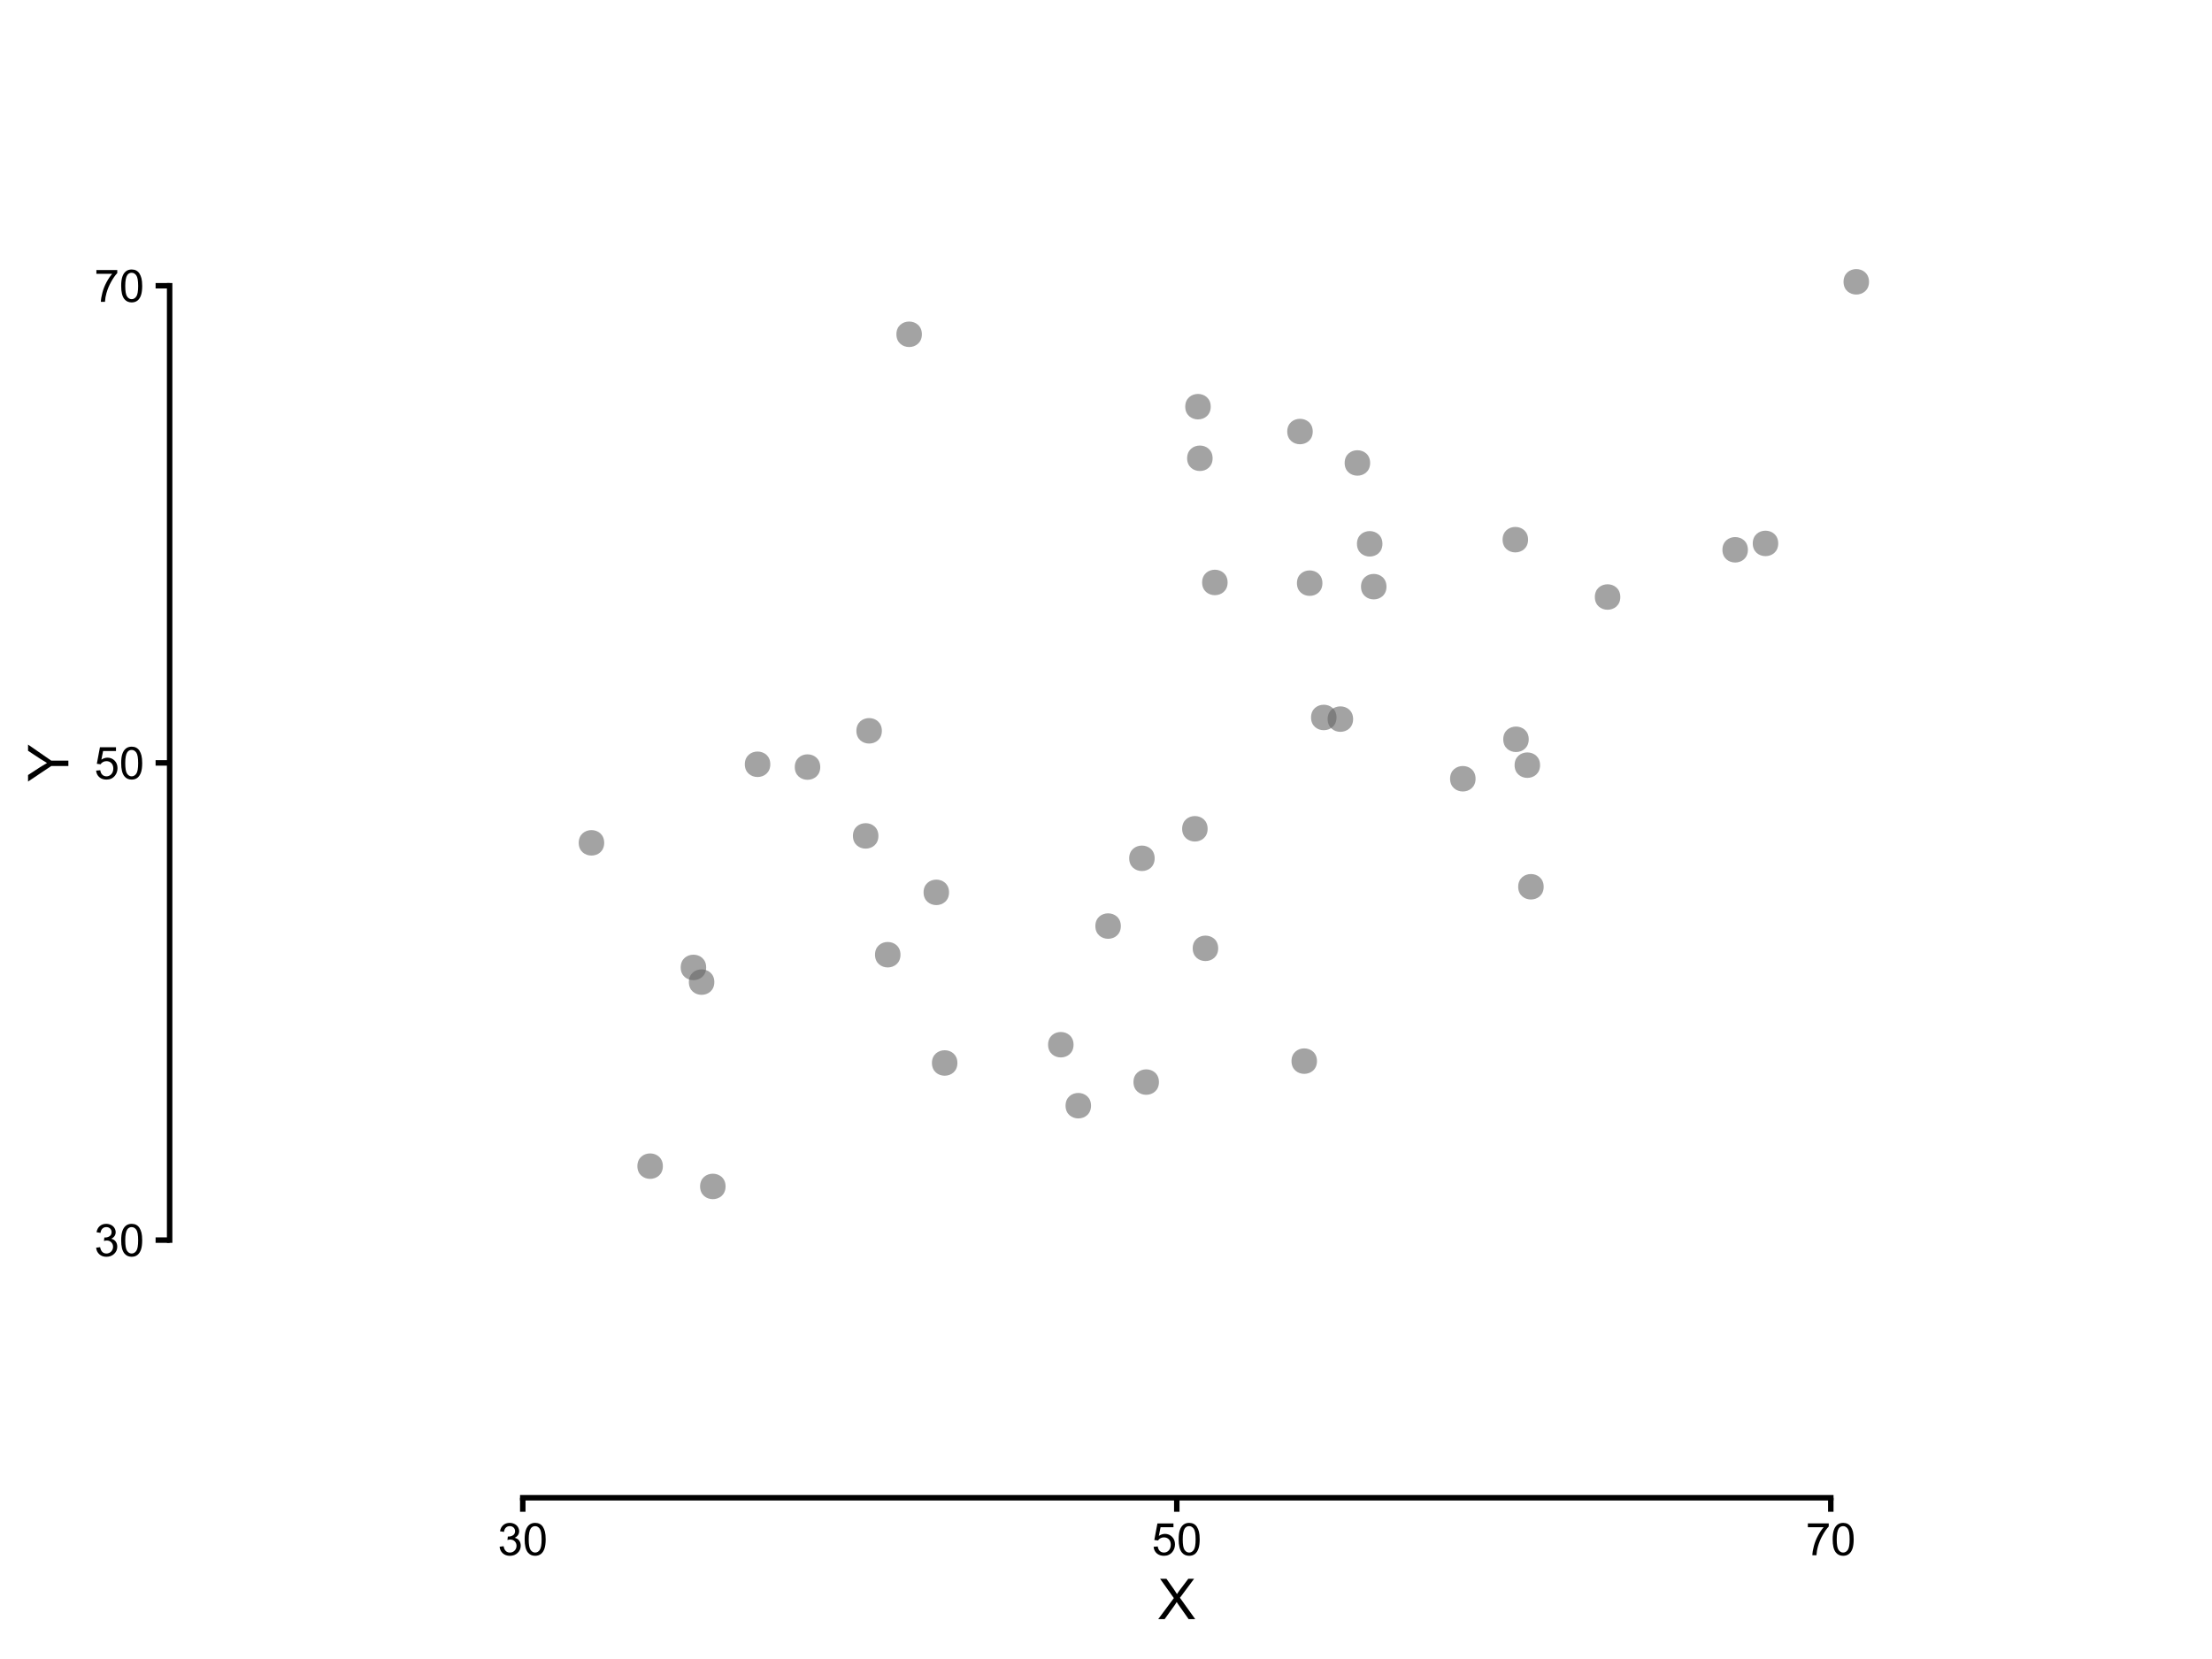
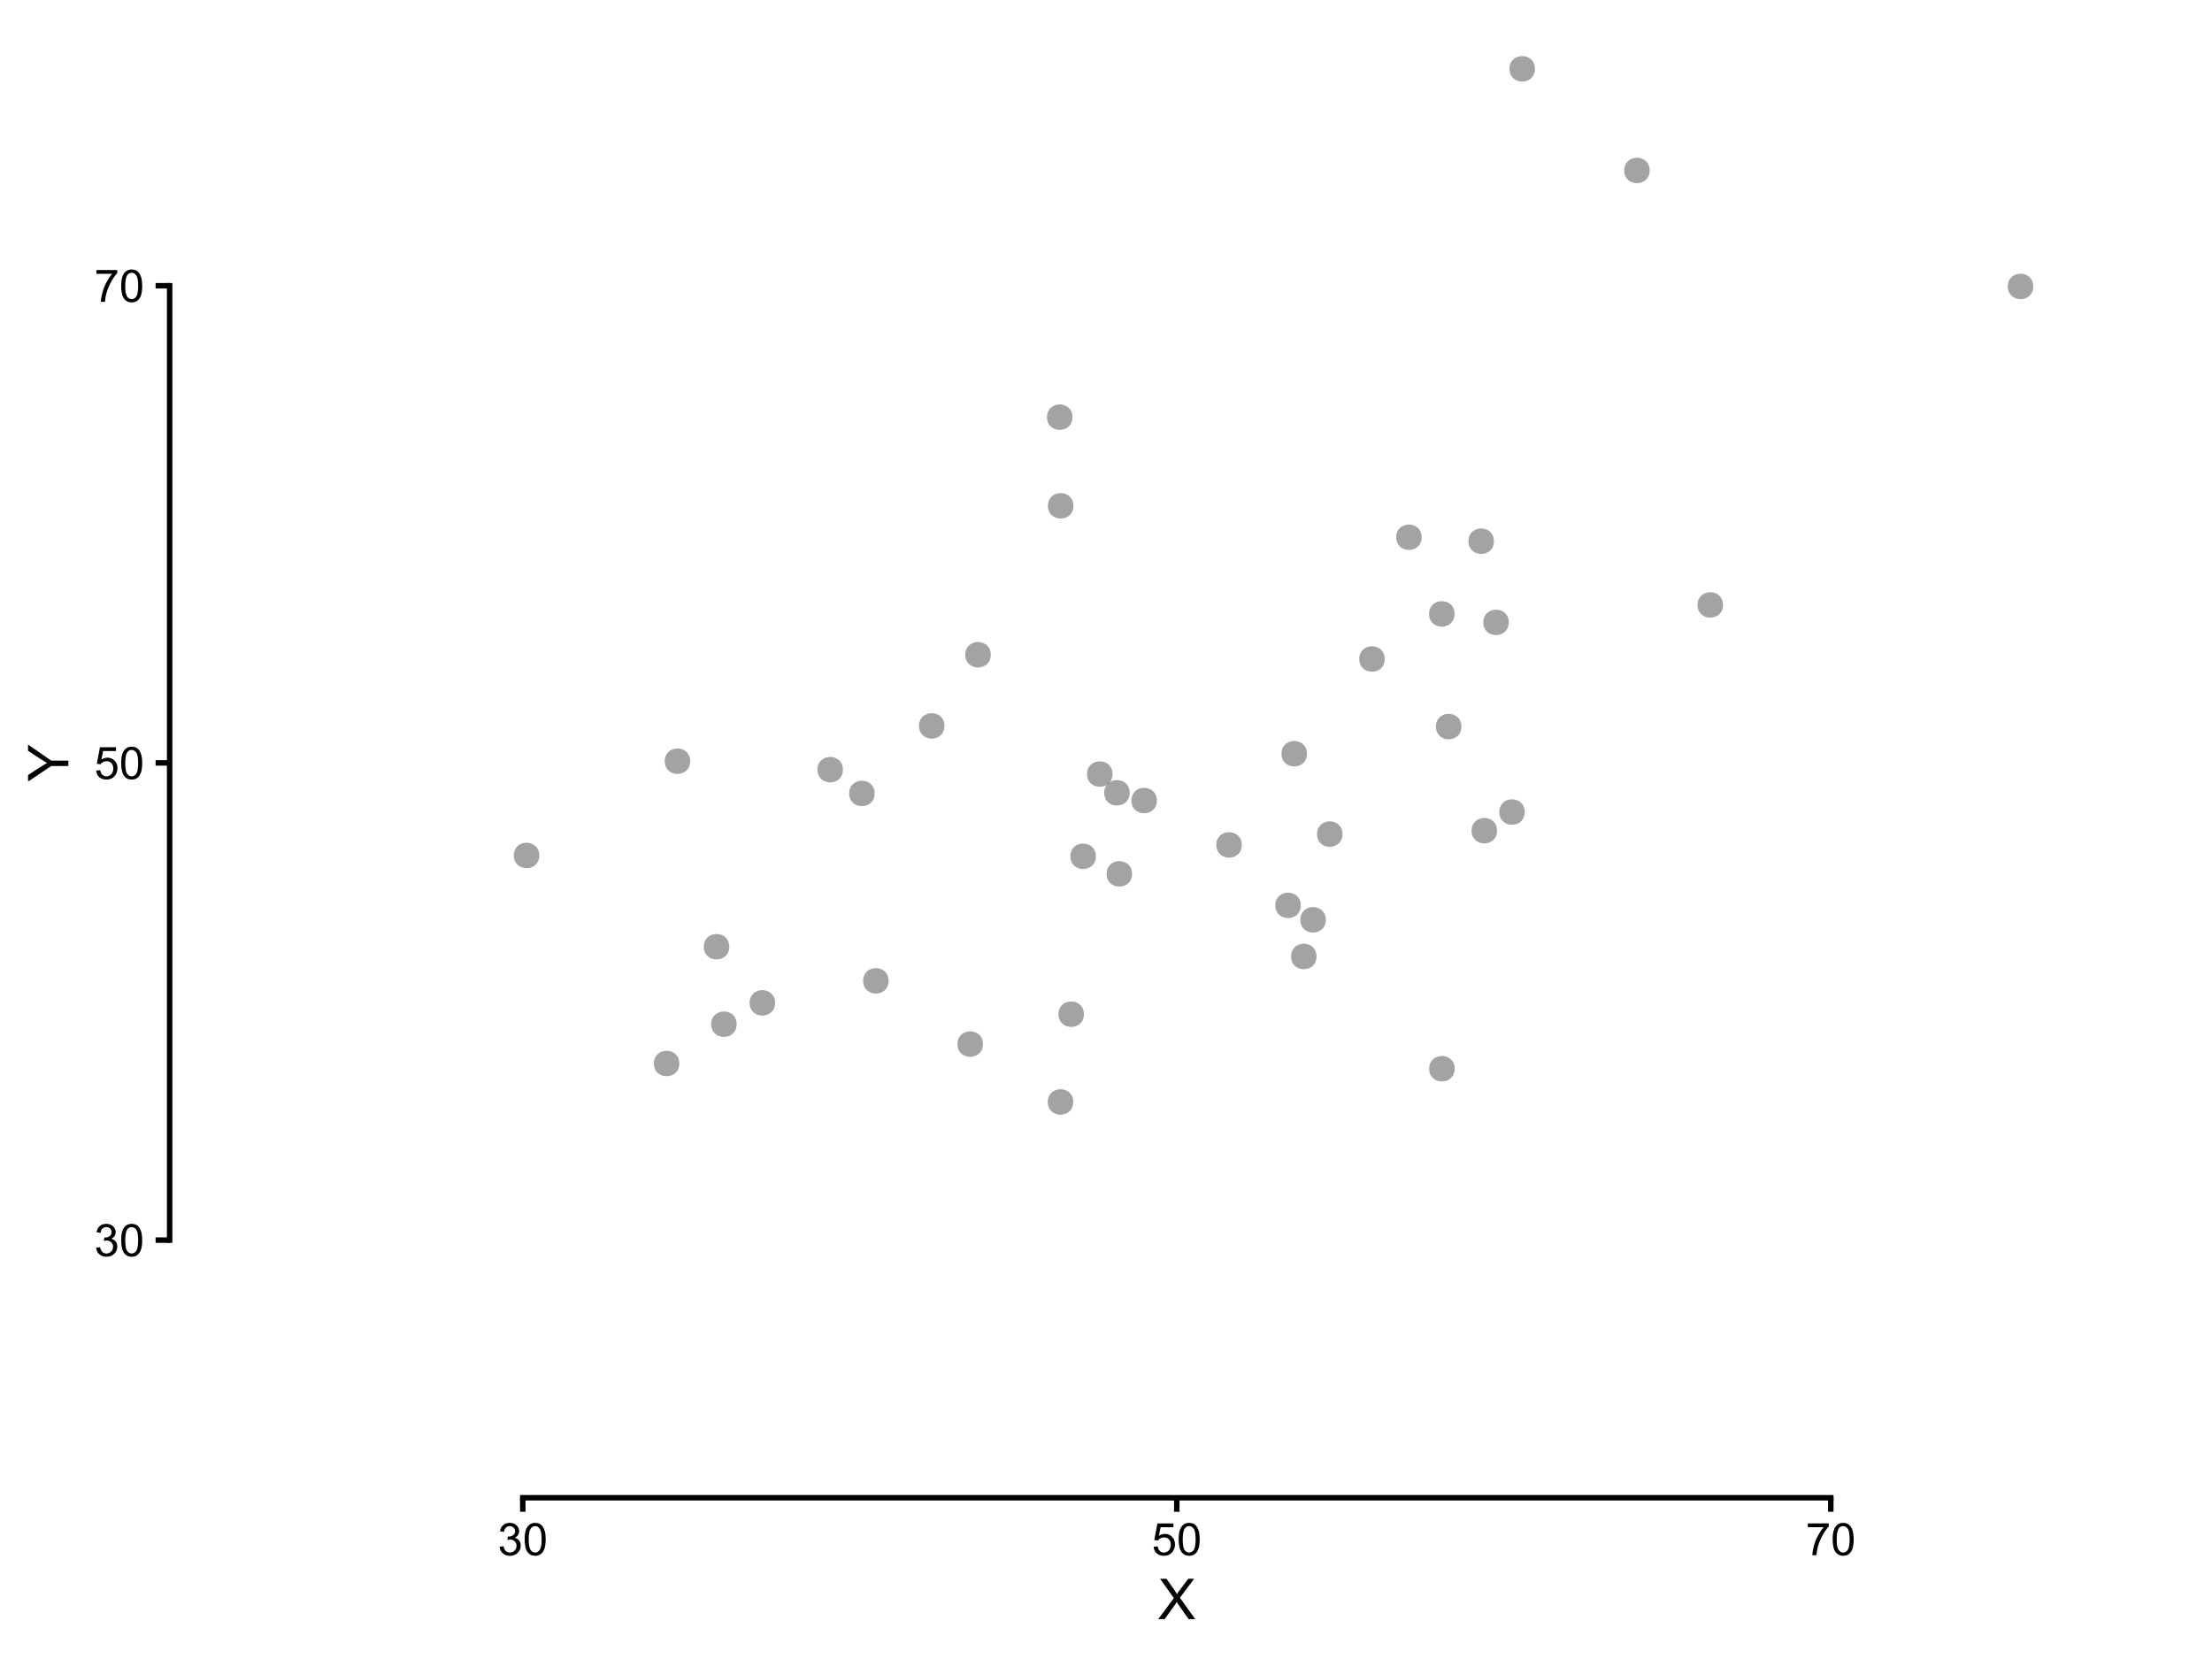
<svg xmlns="http://www.w3.org/2000/svg" xmlns:xlink="http://www.w3.org/1999/xlink" width="432pt" height="324pt" viewBox="0 0 432 324">
  <defs>
    <g>
      <g id="glyph-0-0">
        <path d="M 0.371 -1.664 L 1.145 -1.766 C 1.23 -1.324 1.383 -1.008 1.598 -0.816 C 1.809 -0.621 2.066 -0.527 2.375 -0.527 C 2.734 -0.527 3.043 -0.652 3.297 -0.906 C 3.547 -1.156 3.672 -1.469 3.676 -1.844 C 3.672 -2.195 3.555 -2.488 3.324 -2.719 C 3.09 -2.949 2.797 -3.062 2.441 -3.066 C 2.293 -3.062 2.109 -3.035 1.895 -2.98 L 1.98 -3.66 C 2.031 -3.652 2.07 -3.648 2.105 -3.652 C 2.434 -3.648 2.73 -3.734 2.996 -3.91 C 3.254 -4.078 3.387 -4.344 3.391 -4.703 C 3.387 -4.984 3.289 -5.219 3.102 -5.406 C 2.906 -5.59 2.66 -5.684 2.359 -5.688 C 2.055 -5.684 1.805 -5.59 1.605 -5.402 C 1.402 -5.215 1.273 -4.93 1.219 -4.555 L 0.445 -4.691 C 0.539 -5.207 0.754 -5.609 1.09 -5.895 C 1.426 -6.18 1.844 -6.32 2.344 -6.324 C 2.688 -6.32 3.004 -6.246 3.293 -6.102 C 3.582 -5.953 3.801 -5.754 3.953 -5.5 C 4.105 -5.242 4.184 -4.973 4.184 -4.688 C 4.184 -4.414 4.109 -4.164 3.965 -3.945 C 3.816 -3.719 3.602 -3.543 3.316 -3.41 C 3.688 -3.324 3.977 -3.145 4.184 -2.875 C 4.391 -2.602 4.492 -2.262 4.496 -1.859 C 4.492 -1.305 4.293 -0.84 3.895 -0.461 C 3.492 -0.078 2.984 0.109 2.371 0.113 C 1.816 0.109 1.355 -0.051 0.992 -0.379 C 0.625 -0.707 0.418 -1.137 0.371 -1.664 Z M 0.371 -1.664 " />
      </g>
      <g id="glyph-0-1">
        <path d="M 0.367 -3.105 C 0.363 -3.848 0.438 -4.445 0.594 -4.902 C 0.742 -5.355 0.973 -5.707 1.277 -5.953 C 1.578 -6.199 1.957 -6.32 2.418 -6.324 C 2.754 -6.32 3.051 -6.254 3.309 -6.121 C 3.562 -5.984 3.773 -5.789 3.938 -5.531 C 4.102 -5.273 4.23 -4.961 4.328 -4.594 C 4.422 -4.227 4.469 -3.73 4.473 -3.105 C 4.469 -2.367 4.395 -1.77 4.242 -1.316 C 4.09 -0.859 3.863 -0.508 3.562 -0.262 C 3.258 -0.016 2.875 0.105 2.418 0.109 C 1.809 0.105 1.332 -0.109 0.988 -0.547 C 0.57 -1.066 0.363 -1.922 0.367 -3.105 Z M 1.16 -3.105 C 1.16 -2.07 1.281 -1.379 1.523 -1.039 C 1.766 -0.695 2.062 -0.527 2.418 -0.527 C 2.773 -0.527 3.074 -0.699 3.316 -1.043 C 3.559 -1.387 3.68 -2.074 3.68 -3.105 C 3.68 -4.145 3.559 -4.832 3.316 -5.172 C 3.074 -5.512 2.77 -5.684 2.41 -5.684 C 2.051 -5.684 1.77 -5.531 1.559 -5.234 C 1.293 -4.844 1.16 -4.137 1.16 -3.105 Z M 1.16 -3.105 " />
      </g>
      <g id="glyph-0-2">
        <path d="M 0.367 -1.648 L 1.176 -1.719 C 1.234 -1.32 1.375 -1.023 1.594 -0.824 C 1.812 -0.625 2.078 -0.527 2.391 -0.527 C 2.762 -0.527 3.074 -0.668 3.336 -0.949 C 3.59 -1.23 3.719 -1.602 3.723 -2.066 C 3.719 -2.504 3.594 -2.852 3.348 -3.109 C 3.098 -3.363 2.773 -3.492 2.375 -3.492 C 2.125 -3.492 1.902 -3.434 1.703 -3.32 C 1.5 -3.207 1.344 -3.062 1.23 -2.883 L 0.504 -2.977 L 1.113 -6.215 L 4.246 -6.215 L 4.246 -5.473 L 1.73 -5.473 L 1.391 -3.781 C 1.766 -4.039 2.164 -4.172 2.582 -4.176 C 3.129 -4.172 3.594 -3.98 3.973 -3.605 C 4.352 -3.223 4.539 -2.734 4.543 -2.137 C 4.539 -1.562 4.375 -1.07 4.043 -0.656 C 3.637 -0.148 3.086 0.105 2.391 0.109 C 1.816 0.105 1.348 -0.051 0.984 -0.371 C 0.621 -0.691 0.414 -1.117 0.367 -1.648 Z M 0.367 -1.648 " />
      </g>
      <g id="glyph-0-3">
        <path d="M 0.418 -5.473 L 0.418 -6.219 L 4.496 -6.219 L 4.496 -5.617 C 4.09 -5.188 3.691 -4.621 3.301 -3.914 C 2.902 -3.203 2.602 -2.473 2.391 -1.73 C 2.234 -1.199 2.133 -0.625 2.094 0 L 1.297 0 C 1.305 -0.492 1.402 -1.09 1.59 -1.793 C 1.773 -2.496 2.043 -3.172 2.391 -3.824 C 2.738 -4.477 3.109 -5.027 3.504 -5.473 Z M 0.418 -5.473 " />
      </g>
      <g id="glyph-1-0">
        <path d="M 0.047 0 L 3.094 -4.102 L 0.406 -7.875 L 1.648 -7.875 L 3.078 -5.855 C 3.371 -5.434 3.582 -5.113 3.711 -4.887 C 3.883 -5.172 4.094 -5.469 4.336 -5.785 L 5.918 -7.875 L 7.051 -7.875 L 4.285 -4.164 L 7.266 0 L 5.977 0 L 3.996 -2.809 C 3.883 -2.965 3.766 -3.141 3.652 -3.336 C 3.473 -3.047 3.348 -2.852 3.277 -2.746 L 1.301 0 Z M 0.047 0 " />
      </g>
      <g id="glyph-2-0">
        <path d="M 0 -3.066 L -3.336 -3.066 L -7.875 -0.031 L -7.875 -1.301 L -5.5 -2.852 C -5.055 -3.137 -4.609 -3.402 -4.168 -3.652 C -4.574 -3.887 -5.039 -4.176 -5.559 -4.512 L -7.875 -6.039 L -7.875 -7.25 L -3.336 -4.109 L 0 -4.109 Z M 0 -3.066 " />
      </g>
    </g>
    <clipPath id="clip-0">
      <path clip-rule="nonzero" d="M 33.129 5.48 L 426.523 5.48 L 426.523 292.512 L 33.129 292.512 Z M 33.129 5.48 " />
    </clipPath>
  </defs>
  <rect x="-43.2" y="-32.4" width="518.4" height="388.8" fill="rgb(100%, 100%, 100%)" fill-opacity="1" />
  <rect x="-43.2" y="-32.4" width="518.4" height="388.8" fill="rgb(100%, 100%, 100%)" fill-opacity="1" />
  <path fill="none" stroke-width="1.067" stroke-linecap="round" stroke-linejoin="round" stroke="rgb(100%, 100%, 100%)" stroke-opacity="1" stroke-miterlimit="10" d="M 0 324 L 432 324 L 432 0 L 0 0 Z M 0 324 " />
  <g clip-path="url(#clip-0)">
    <path fill-rule="nonzero" fill="rgb(100%, 100%, 100%)" fill-opacity="1" d="M 33.129 292.508 L 426.523 292.508 L 426.523 5.477 L 33.129 5.477 Z M 33.129 292.508 " />
  </g>
-   <path fill-rule="nonzero" fill="rgb(40%, 40%, 40%)" fill-opacity="0.6" d="M 160.195 149.809 C 160.195 153.125 155.219 153.125 155.219 149.809 C 155.219 146.488 160.195 146.488 160.195 149.809 " />
-   <path fill-rule="nonzero" fill="rgb(40%, 40%, 40%)" fill-opacity="0.6" d="M 175.863 186.453 C 175.863 189.77 170.887 189.77 170.887 186.453 C 170.887 183.137 175.863 183.137 175.863 186.453 " />
-   <path fill-rule="nonzero" fill="rgb(40%, 40%, 40%)" fill-opacity="0.6" d="M 185.348 174.273 C 185.348 177.594 180.371 177.594 180.371 174.273 C 180.371 170.957 185.348 170.957 185.348 174.273 " />
-   <path fill-rule="nonzero" fill="rgb(40%, 40%, 40%)" fill-opacity="0.6" d="M 270.777 114.57 C 270.777 117.891 265.801 117.891 265.801 114.57 C 265.801 111.254 270.777 111.254 270.777 114.57 " />
-   <path fill-rule="nonzero" fill="rgb(40%, 40%, 40%)" fill-opacity="0.6" d="M 341.363 107.375 C 341.363 110.691 336.387 110.691 336.387 107.375 C 336.387 104.059 341.363 104.059 341.363 107.375 " />
-   <path fill-rule="nonzero" fill="rgb(40%, 40%, 40%)" fill-opacity="0.6" d="M 269.988 106.207 C 269.988 109.523 265.012 109.523 265.012 106.207 C 265.012 102.891 269.988 102.891 269.988 106.207 " />
-   <path fill-rule="nonzero" fill="rgb(40%, 40%, 40%)" fill-opacity="0.6" d="M 150.438 149.262 C 150.438 152.582 145.461 152.582 145.461 149.262 C 145.461 145.945 150.438 145.945 150.438 149.262 " />
-   <path fill-rule="nonzero" fill="rgb(40%, 40%, 40%)" fill-opacity="0.6" d="M 180.043 65.285 C 180.043 68.605 175.066 68.605 175.066 65.285 C 175.066 61.969 180.043 61.969 180.043 65.285 " />
-   <path fill-rule="nonzero" fill="rgb(40%, 40%, 40%)" fill-opacity="0.6" d="M 118 164.605 C 118 167.922 113.023 167.922 113.023 164.605 C 113.023 161.285 118 161.285 118 164.605 " />
-   <path fill-rule="nonzero" fill="rgb(40%, 40%, 40%)" fill-opacity="0.6" d="M 172.227 142.73 C 172.227 146.047 167.25 146.047 167.25 142.73 C 167.25 139.41 172.227 139.41 172.227 142.73 " />
-   <path fill-rule="nonzero" fill="rgb(40%, 40%, 40%)" fill-opacity="0.6" d="M 129.457 227.746 C 129.457 231.062 124.48 231.062 124.48 227.746 C 124.48 224.43 129.457 224.43 129.457 227.746 " />
-   <path fill-rule="nonzero" fill="rgb(40%, 40%, 40%)" fill-opacity="0.6" d="M 186.98 207.598 C 186.98 210.918 182.004 210.918 182.004 207.598 C 182.004 204.281 186.98 204.281 186.98 207.598 " />
-   <path fill-rule="nonzero" fill="rgb(40%, 40%, 40%)" fill-opacity="0.6" d="M 258.266 113.891 C 258.266 117.207 253.289 117.207 253.289 113.891 C 253.289 110.57 258.266 110.57 258.266 113.891 " />
-   <path fill-rule="nonzero" fill="rgb(40%, 40%, 40%)" fill-opacity="0.6" d="M 301.477 173.184 C 301.477 176.504 296.5 176.504 296.5 173.184 C 296.5 169.867 301.477 169.867 301.477 173.184 " />
-   <path fill-rule="nonzero" fill="rgb(40%, 40%, 40%)" fill-opacity="0.6" d="M 209.664 204.031 C 209.664 207.348 204.688 207.348 204.688 204.031 C 204.688 200.715 209.664 200.715 209.664 204.031 " />
-   <path fill-rule="nonzero" fill="rgb(40%, 40%, 40%)" fill-opacity="0.6" d="M 137.914 188.938 C 137.914 192.254 132.938 192.254 132.938 188.938 C 132.938 185.617 137.914 185.617 137.914 188.938 " />
-   <path fill-rule="nonzero" fill="rgb(40%, 40%, 40%)" fill-opacity="0.6" d="M 288.176 152.086 C 288.176 155.406 283.199 155.406 283.199 152.086 C 283.199 148.77 288.176 148.77 288.176 152.086 " />
-   <path fill-rule="nonzero" fill="rgb(40%, 40%, 40%)" fill-opacity="0.6" d="M 226.34 211.328 C 226.34 214.645 221.363 214.645 221.363 211.328 C 221.363 208.012 226.34 208.012 226.34 211.328 " />
-   <path fill-rule="nonzero" fill="rgb(40%, 40%, 40%)" fill-opacity="0.6" d="M 225.504 167.625 C 225.504 170.945 220.527 170.945 220.527 167.625 C 220.527 164.309 225.504 164.309 225.504 167.625 " />
-   <path fill-rule="nonzero" fill="rgb(40%, 40%, 40%)" fill-opacity="0.6" d="M 365.016 55.039 C 365.016 58.355 360.039 58.355 360.039 55.039 C 360.039 51.719 365.016 51.719 365.016 55.039 " />
-   <path fill-rule="nonzero" fill="rgb(40%, 40%, 40%)" fill-opacity="0.6" d="M 298.43 105.395 C 298.43 108.715 293.453 108.715 293.453 105.395 C 293.453 102.078 298.43 102.078 298.43 105.395 " />
-   <path fill-rule="nonzero" fill="rgb(40%, 40%, 40%)" fill-opacity="0.6" d="M 235.848 161.863 C 235.848 165.18 230.871 165.18 230.871 161.863 C 230.871 158.543 235.848 158.543 235.848 161.863 " />
-   <path fill-rule="nonzero" fill="rgb(40%, 40%, 40%)" fill-opacity="0.6" d="M 237.91 185.207 C 237.91 188.527 232.934 188.527 232.934 185.207 C 232.934 181.891 237.91 181.891 237.91 185.207 " />
-   <path fill-rule="nonzero" fill="rgb(40%, 40%, 40%)" fill-opacity="0.6" d="M 141.703 231.707 C 141.703 235.027 136.727 235.027 136.727 231.707 C 136.727 228.391 141.703 228.391 141.703 231.707 " />
-   <path fill-rule="nonzero" fill="rgb(40%, 40%, 40%)" fill-opacity="0.6" d="M 298.559 144.383 C 298.559 147.703 293.582 147.703 293.582 144.383 C 293.582 141.066 298.559 141.066 298.559 144.383 " />
-   <path fill-rule="nonzero" fill="rgb(40%, 40%, 40%)" fill-opacity="0.6" d="M 316.445 116.598 C 316.445 119.914 311.469 119.914 311.469 116.598 C 311.469 113.277 316.445 113.277 316.445 116.598 " />
-   <path fill-rule="nonzero" fill="rgb(40%, 40%, 40%)" fill-opacity="0.6" d="M 139.508 191.801 C 139.508 195.121 134.531 195.121 134.531 191.801 C 134.531 188.484 139.508 188.484 139.508 191.801 " />
-   <path fill-rule="nonzero" fill="rgb(40%, 40%, 40%)" fill-opacity="0.6" d="M 239.75 113.754 C 239.75 117.07 234.773 117.07 234.773 113.754 C 234.773 110.434 239.75 110.434 239.75 113.754 " />
-   <path fill-rule="nonzero" fill="rgb(40%, 40%, 40%)" fill-opacity="0.6" d="M 236.453 79.422 C 236.453 82.742 231.477 82.742 231.477 79.422 C 231.477 76.105 236.453 76.105 236.453 79.422 " />
-   <path fill-rule="nonzero" fill="rgb(40%, 40%, 40%)" fill-opacity="0.6" d="M 264.262 140.438 C 264.262 143.758 259.285 143.758 259.285 140.438 C 259.285 137.121 264.262 137.121 264.262 140.438 " />
-   <path fill-rule="nonzero" fill="rgb(40%, 40%, 40%)" fill-opacity="0.6" d="M 347.285 106.129 C 347.285 109.445 342.309 109.445 342.309 106.129 C 342.309 102.809 347.285 102.809 347.285 106.129 " />
-   <path fill-rule="nonzero" fill="rgb(40%, 40%, 40%)" fill-opacity="0.6" d="M 300.773 149.434 C 300.773 152.754 295.797 152.754 295.797 149.434 C 295.797 146.117 300.773 146.117 300.773 149.434 " />
-   <path fill-rule="nonzero" fill="rgb(40%, 40%, 40%)" fill-opacity="0.6" d="M 213.078 215.938 C 213.078 219.258 208.102 219.258 208.102 215.938 C 208.102 212.621 213.078 212.621 213.078 215.938 " />
-   <path fill-rule="nonzero" fill="rgb(40%, 40%, 40%)" fill-opacity="0.6" d="M 256.375 84.277 C 256.375 87.594 251.398 87.594 251.398 84.277 C 251.398 80.961 256.375 80.961 256.375 84.277 " />
-   <path fill-rule="nonzero" fill="rgb(40%, 40%, 40%)" fill-opacity="0.6" d="M 267.586 90.414 C 267.586 93.73 262.609 93.73 262.609 90.414 C 262.609 87.098 267.586 87.098 267.586 90.414 " />
-   <path fill-rule="nonzero" fill="rgb(40%, 40%, 40%)" fill-opacity="0.6" d="M 171.551 163.25 C 171.551 166.566 166.574 166.566 166.574 163.25 C 166.574 159.934 171.551 159.934 171.551 163.25 " />
-   <path fill-rule="nonzero" fill="rgb(40%, 40%, 40%)" fill-opacity="0.6" d="M 261.02 140.121 C 261.02 143.438 256.043 143.438 256.043 140.121 C 256.043 136.801 261.02 136.801 261.02 140.121 " />
-   <path fill-rule="nonzero" fill="rgb(40%, 40%, 40%)" fill-opacity="0.6" d="M 257.203 207.234 C 257.203 210.555 252.227 210.555 252.227 207.234 C 252.227 203.918 257.203 203.918 257.203 207.234 " />
-   <path fill-rule="nonzero" fill="rgb(40%, 40%, 40%)" fill-opacity="0.6" d="M 236.82 89.504 C 236.82 92.82 231.844 92.82 231.844 89.504 C 231.844 86.184 236.82 86.184 236.82 89.504 " />
-   <path fill-rule="nonzero" fill="rgb(40%, 40%, 40%)" fill-opacity="0.6" d="M 218.898 180.859 C 218.898 184.176 213.922 184.176 213.922 180.859 C 213.922 177.543 218.898 177.543 218.898 180.859 " />
+   <path fill-rule="nonzero" fill="rgb(40%, 40%, 40%)" fill-opacity="0.6" d="M 284.09 208.719 C 284.09 212.035 279.113 212.035 279.113 208.719 C 279.113 205.398 284.09 205.398 284.09 208.719 " />
+   <path fill-rule="nonzero" fill="rgb(40%, 40%, 40%)" fill-opacity="0.6" d="M 209.449 81.473 C 209.449 84.789 204.473 84.789 204.473 81.473 C 204.473 78.156 209.449 78.156 209.449 81.473 " />
+   <path fill-rule="nonzero" fill="rgb(40%, 40%, 40%)" fill-opacity="0.6" d="M 142.426 184.895 C 142.426 188.215 137.449 188.215 137.449 184.895 C 137.449 181.578 142.426 181.578 142.426 184.895 " />
+   <path fill-rule="nonzero" fill="rgb(40%, 40%, 40%)" fill-opacity="0.6" d="M 294.66 121.551 C 294.66 124.867 289.684 124.867 289.684 121.551 C 289.684 118.234 294.66 118.234 294.66 121.551 " />
+   <path fill-rule="nonzero" fill="rgb(40%, 40%, 40%)" fill-opacity="0.6" d="M 164.621 150.312 C 164.621 153.633 159.645 153.633 159.645 150.312 C 159.645 146.996 164.621 146.996 164.621 150.312 " />
+   <path fill-rule="nonzero" fill="rgb(40%, 40%, 40%)" fill-opacity="0.6" d="M 284.07 119.895 C 284.07 123.215 279.094 123.215 279.094 119.895 C 279.094 116.578 284.07 116.578 284.07 119.895 " />
+   <path fill-rule="nonzero" fill="rgb(40%, 40%, 40%)" fill-opacity="0.6" d="M 193.496 127.867 C 193.496 131.188 188.52 131.188 188.52 127.867 C 188.52 124.551 193.496 124.551 193.496 127.867 " />
+   <path fill-rule="nonzero" fill="rgb(40%, 40%, 40%)" fill-opacity="0.6" d="M 270.438 128.703 C 270.438 132.02 265.461 132.02 265.461 128.703 C 265.461 125.383 270.438 125.383 270.438 128.703 " />
+   <path fill-rule="nonzero" fill="rgb(40%, 40%, 40%)" fill-opacity="0.6" d="M 151.375 195.859 C 151.375 199.176 146.398 199.176 146.398 195.859 C 146.398 192.539 151.375 192.539 151.375 195.859 " />
+   <path fill-rule="nonzero" fill="rgb(40%, 40%, 40%)" fill-opacity="0.6" d="M 221.098 170.668 C 221.098 173.984 216.121 173.984 216.121 170.668 C 216.121 167.348 221.098 167.348 221.098 170.668 " />
+   <path fill-rule="nonzero" fill="rgb(40%, 40%, 40%)" fill-opacity="0.6" d="M 225.938 156.344 C 225.938 159.66 220.961 159.66 220.961 156.344 C 220.961 153.027 225.938 153.027 225.938 156.344 " />
+   <path fill-rule="nonzero" fill="rgb(40%, 40%, 40%)" fill-opacity="0.6" d="M 336.5 118.141 C 336.5 121.461 331.523 121.461 331.523 118.141 C 331.523 114.824 336.5 114.824 336.5 118.141 " />
+   <path fill-rule="nonzero" fill="rgb(40%, 40%, 40%)" fill-opacity="0.6" d="M 173.547 191.559 C 173.547 194.879 168.57 194.879 168.57 191.559 C 168.57 188.242 173.547 188.242 173.547 191.559 " />
+   <path fill-rule="nonzero" fill="rgb(40%, 40%, 40%)" fill-opacity="0.6" d="M 254.043 176.816 C 254.043 180.133 249.066 180.133 249.066 176.816 C 249.066 173.5 254.043 173.5 254.043 176.816 " />
+   <path fill-rule="nonzero" fill="rgb(40%, 40%, 40%)" fill-opacity="0.6" d="M 258.934 179.637 C 258.934 182.953 253.957 182.953 253.957 179.637 C 253.957 176.316 258.934 176.316 258.934 179.637 " />
+   <path fill-rule="nonzero" fill="rgb(40%, 40%, 40%)" fill-opacity="0.6" d="M 262.188 162.898 C 262.188 166.215 257.211 166.215 257.211 162.898 C 257.211 159.578 262.188 159.578 262.188 162.898 " />
+   <path fill-rule="nonzero" fill="rgb(40%, 40%, 40%)" fill-opacity="0.6" d="M 292.371 162.234 C 292.371 165.551 287.395 165.551 287.395 162.234 C 287.395 158.918 292.371 158.918 292.371 162.234 " />
+   <path fill-rule="nonzero" fill="rgb(40%, 40%, 40%)" fill-opacity="0.6" d="M 134.793 148.66 C 134.793 151.977 129.816 151.977 129.816 148.66 C 129.816 145.344 134.793 145.344 134.793 148.66 " />
+   <path fill-rule="nonzero" fill="rgb(40%, 40%, 40%)" fill-opacity="0.6" d="M 220.625 154.832 C 220.625 158.148 215.648 158.148 215.648 154.832 C 215.648 151.516 220.625 151.516 220.625 154.832 " />
+   <path fill-rule="nonzero" fill="rgb(40%, 40%, 40%)" fill-opacity="0.6" d="M 105.32 167.062 C 105.32 170.383 100.344 170.383 100.344 167.062 C 100.344 163.746 105.32 163.746 105.32 167.062 " />
+   <path fill-rule="nonzero" fill="rgb(40%, 40%, 40%)" fill-opacity="0.6" d="M 257.113 186.797 C 257.113 190.117 252.137 190.117 252.137 186.797 C 252.137 183.48 257.113 183.48 257.113 186.797 " />
+   <path fill-rule="nonzero" fill="rgb(40%, 40%, 40%)" fill-opacity="0.6" d="M 297.781 158.59 C 297.781 161.906 292.805 161.906 292.805 158.59 C 292.805 155.273 297.781 155.273 297.781 158.59 " />
+   <path fill-rule="nonzero" fill="rgb(40%, 40%, 40%)" fill-opacity="0.6" d="M 291.758 105.695 C 291.758 109.016 286.781 109.016 286.781 105.695 C 286.781 102.379 291.758 102.379 291.758 105.695 " />
+   <path fill-rule="nonzero" fill="rgb(40%, 40%, 40%)" fill-opacity="0.6" d="M 322.18 33.293 C 322.18 36.609 317.203 36.609 317.203 33.293 C 317.203 29.977 322.18 29.977 322.18 33.293 " />
+   <path fill-rule="nonzero" fill="rgb(40%, 40%, 40%)" fill-opacity="0.6" d="M 191.969 203.91 C 191.969 207.227 186.992 207.227 186.992 203.91 C 186.992 200.594 191.969 200.594 191.969 203.91 " />
+   <path fill-rule="nonzero" fill="rgb(40%, 40%, 40%)" fill-opacity="0.6" d="M 209.605 215.215 C 209.605 218.535 204.629 218.535 204.629 215.215 C 204.629 211.898 209.605 211.898 209.605 215.215 " />
+   <path fill-rule="nonzero" fill="rgb(40%, 40%, 40%)" fill-opacity="0.6" d="M 132.672 207.703 C 132.672 211.02 127.695 211.02 127.695 207.703 C 127.695 204.387 132.672 204.387 132.672 207.703 " />
+   <path fill-rule="nonzero" fill="rgb(40%, 40%, 40%)" fill-opacity="0.6" d="M 242.523 165.012 C 242.523 168.332 237.547 168.332 237.547 165.012 C 237.547 161.695 242.523 161.695 242.523 165.012 " />
+   <path fill-rule="nonzero" fill="rgb(40%, 40%, 40%)" fill-opacity="0.6" d="M 397.094 55.938 C 397.094 59.254 392.117 59.254 392.117 55.938 C 392.117 52.621 397.094 52.621 397.094 55.938 " />
+   <path fill-rule="nonzero" fill="rgb(40%, 40%, 40%)" fill-opacity="0.6" d="M 143.867 200.023 C 143.867 203.34 138.891 203.34 138.891 200.023 C 138.891 196.703 143.867 196.703 143.867 200.023 " />
+   <path fill-rule="nonzero" fill="rgb(40%, 40%, 40%)" fill-opacity="0.6" d="M 184.449 141.766 C 184.449 145.086 179.473 145.086 179.473 141.766 C 179.473 138.449 184.449 138.449 184.449 141.766 " />
+   <path fill-rule="nonzero" fill="rgb(40%, 40%, 40%)" fill-opacity="0.6" d="M 277.648 104.926 C 277.648 108.242 272.672 108.242 272.672 104.926 C 272.672 101.609 277.648 101.609 277.648 104.926 " />
+   <path fill-rule="nonzero" fill="rgb(40%, 40%, 40%)" fill-opacity="0.6" d="M 285.414 141.898 C 285.414 145.219 280.438 145.219 280.438 141.898 C 280.438 138.582 285.414 138.582 285.414 141.898 " />
+   <path fill-rule="nonzero" fill="rgb(40%, 40%, 40%)" fill-opacity="0.6" d="M 209.637 98.789 C 209.637 102.109 204.66 102.109 204.66 98.789 C 204.66 95.473 209.637 95.473 209.637 98.789 " />
+   <path fill-rule="nonzero" fill="rgb(40%, 40%, 40%)" fill-opacity="0.6" d="M 299.773 13.441 C 299.773 16.762 294.797 16.762 294.797 13.441 C 294.797 10.125 299.773 10.125 299.773 13.441 " />
+   <path fill-rule="nonzero" fill="rgb(40%, 40%, 40%)" fill-opacity="0.6" d="M 217.273 151.176 C 217.273 154.496 212.297 154.496 212.297 151.176 C 212.297 147.859 217.273 147.859 217.273 151.176 " />
+   <path fill-rule="nonzero" fill="rgb(40%, 40%, 40%)" fill-opacity="0.6" d="M 211.691 198.074 C 211.691 201.391 206.715 201.391 206.715 198.074 C 206.715 194.754 211.691 194.754 211.691 198.074 " />
+   <path fill-rule="nonzero" fill="rgb(40%, 40%, 40%)" fill-opacity="0.6" d="M 255.246 147.203 C 255.246 150.52 250.27 150.52 250.27 147.203 C 250.27 143.883 255.246 143.883 255.246 147.203 " />
+   <path fill-rule="nonzero" fill="rgb(40%, 40%, 40%)" fill-opacity="0.6" d="M 170.816 154.957 C 170.816 158.273 165.84 158.273 165.84 154.957 C 165.84 151.637 170.816 151.637 170.816 154.957 " />
+   <path fill-rule="nonzero" fill="rgb(40%, 40%, 40%)" fill-opacity="0.6" d="M 214.023 167.234 C 214.023 170.551 209.047 170.551 209.047 167.234 C 209.047 163.914 214.023 163.914 214.023 167.234 " />
  <path fill="none" stroke-width="1.067" stroke-linecap="square" stroke-linejoin="round" stroke="rgb(0%, 0%, 0%)" stroke-opacity="1" stroke-miterlimit="10" d="M 33.129 242.188 L 33.129 55.805 " />
  <g fill="rgb(0%, 0%, 0%)" fill-opacity="1">
    <use xlink:href="#glyph-0-0" x="18.406" y="245.336" />
    <use xlink:href="#glyph-0-1" x="23.3" y="245.336" />
  </g>
  <g fill="rgb(0%, 0%, 0%)" fill-opacity="1">
    <use xlink:href="#glyph-0-2" x="18.406" y="152.145" />
    <use xlink:href="#glyph-0-1" x="23.3" y="152.145" />
  </g>
  <g fill="rgb(0%, 0%, 0%)" fill-opacity="1">
    <use xlink:href="#glyph-0-3" x="18.406" y="58.953" />
    <use xlink:href="#glyph-0-1" x="23.3" y="58.953" />
  </g>
  <path fill="none" stroke-width="1.067" stroke-linecap="butt" stroke-linejoin="round" stroke="rgb(0%, 0%, 0%)" stroke-opacity="1" stroke-miterlimit="10" d="M 30.387 242.188 L 33.129 242.188 " />
  <path fill="none" stroke-width="1.067" stroke-linecap="butt" stroke-linejoin="round" stroke="rgb(0%, 0%, 0%)" stroke-opacity="1" stroke-miterlimit="10" d="M 30.387 148.996 L 33.129 148.996 " />
  <path fill="none" stroke-width="1.067" stroke-linecap="butt" stroke-linejoin="round" stroke="rgb(0%, 0%, 0%)" stroke-opacity="1" stroke-miterlimit="10" d="M 30.387 55.805 L 33.129 55.805 " />
  <path fill="none" stroke-width="1.067" stroke-linecap="square" stroke-linejoin="round" stroke="rgb(0%, 0%, 0%)" stroke-opacity="1" stroke-miterlimit="10" d="M 102.098 292.508 L 357.551 292.508 " />
  <path fill="none" stroke-width="1.067" stroke-linecap="butt" stroke-linejoin="round" stroke="rgb(0%, 0%, 0%)" stroke-opacity="1" stroke-miterlimit="10" d="M 102.098 295.25 L 102.098 292.508 " />
  <path fill="none" stroke-width="1.067" stroke-linecap="butt" stroke-linejoin="round" stroke="rgb(0%, 0%, 0%)" stroke-opacity="1" stroke-miterlimit="10" d="M 229.824 295.25 L 229.824 292.508 " />
  <path fill="none" stroke-width="1.067" stroke-linecap="butt" stroke-linejoin="round" stroke="rgb(0%, 0%, 0%)" stroke-opacity="1" stroke-miterlimit="10" d="M 357.551 295.25 L 357.551 292.508 " />
  <g fill="rgb(0%, 0%, 0%)" fill-opacity="1">
    <use xlink:href="#glyph-0-0" x="97.203" y="303.738" />
    <use xlink:href="#glyph-0-1" x="102.097" y="303.738" />
  </g>
  <g fill="rgb(0%, 0%, 0%)" fill-opacity="1">
    <use xlink:href="#glyph-0-2" x="224.93" y="303.738" />
    <use xlink:href="#glyph-0-1" x="229.824" y="303.738" />
  </g>
  <g fill="rgb(0%, 0%, 0%)" fill-opacity="1">
    <use xlink:href="#glyph-0-3" x="352.656" y="303.738" />
    <use xlink:href="#glyph-0-1" x="357.55" y="303.738" />
  </g>
  <g fill="rgb(0%, 0%, 0%)" fill-opacity="1">
    <use xlink:href="#glyph-1-0" x="226.156" y="316.207" />
  </g>
  <g fill="rgb(0%, 0%, 0%)" fill-opacity="1">
    <use xlink:href="#glyph-2-0" x="13.352" y="152.664" />
  </g>
</svg>
